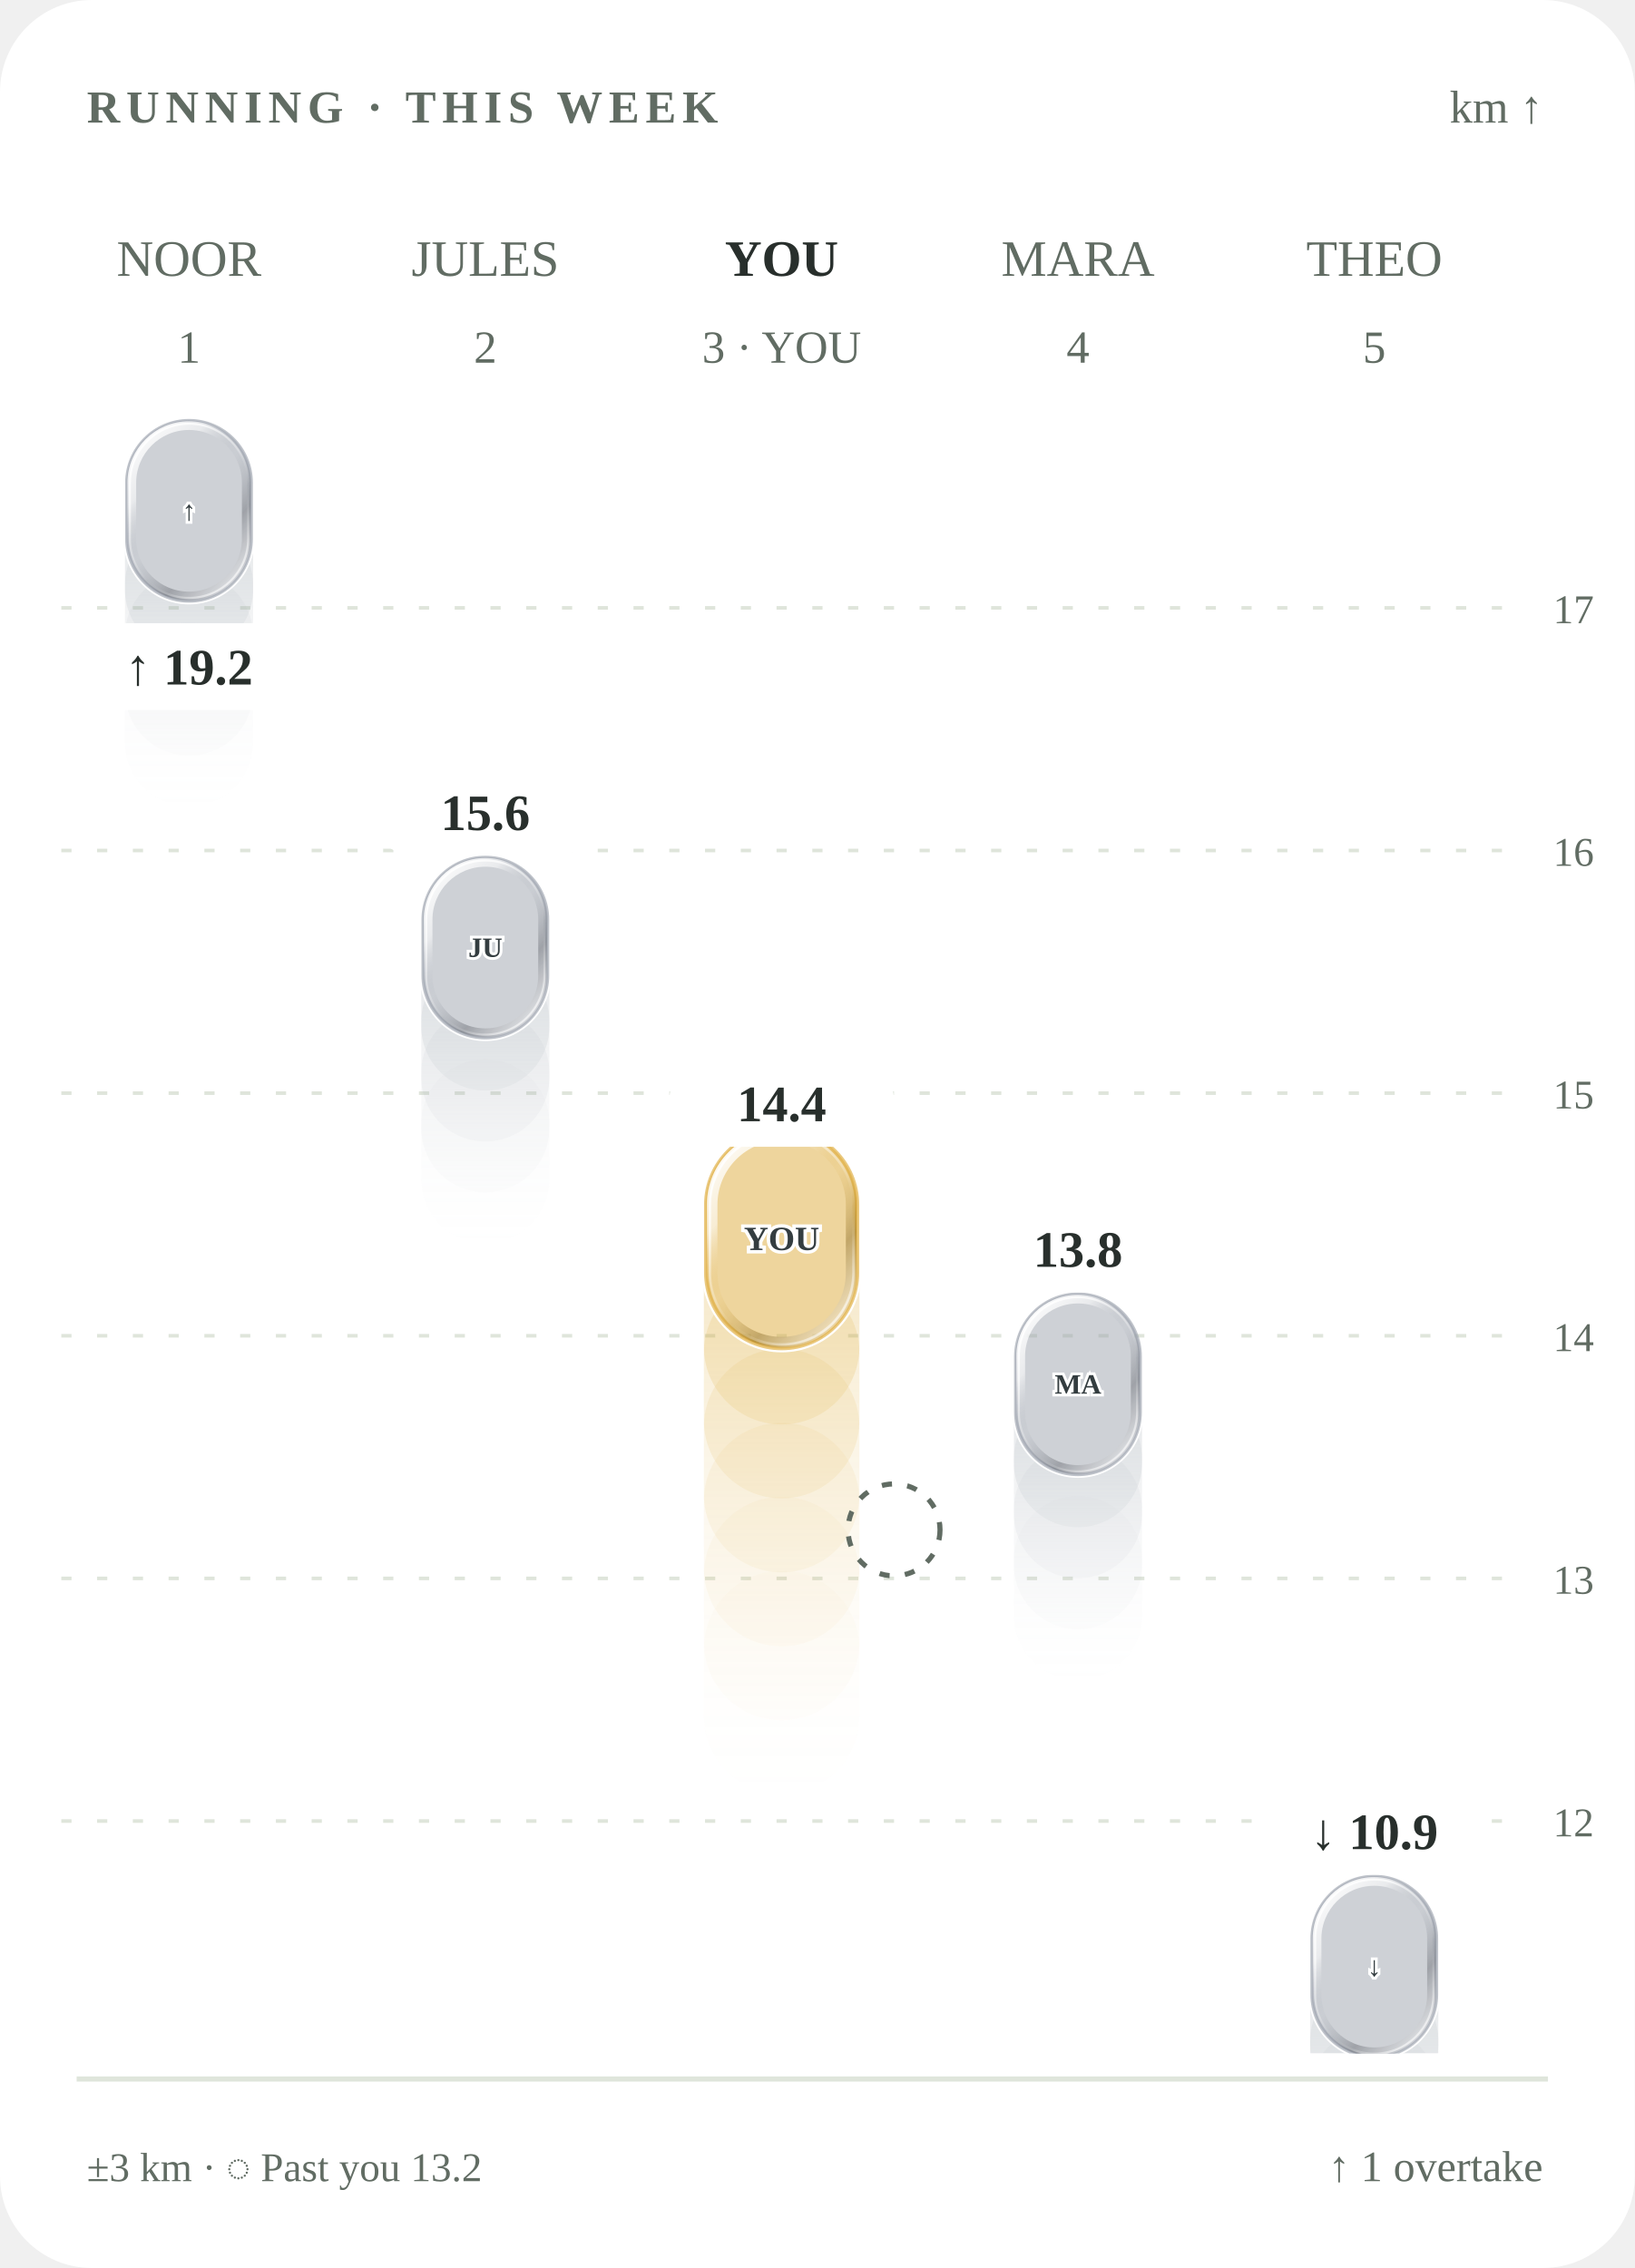
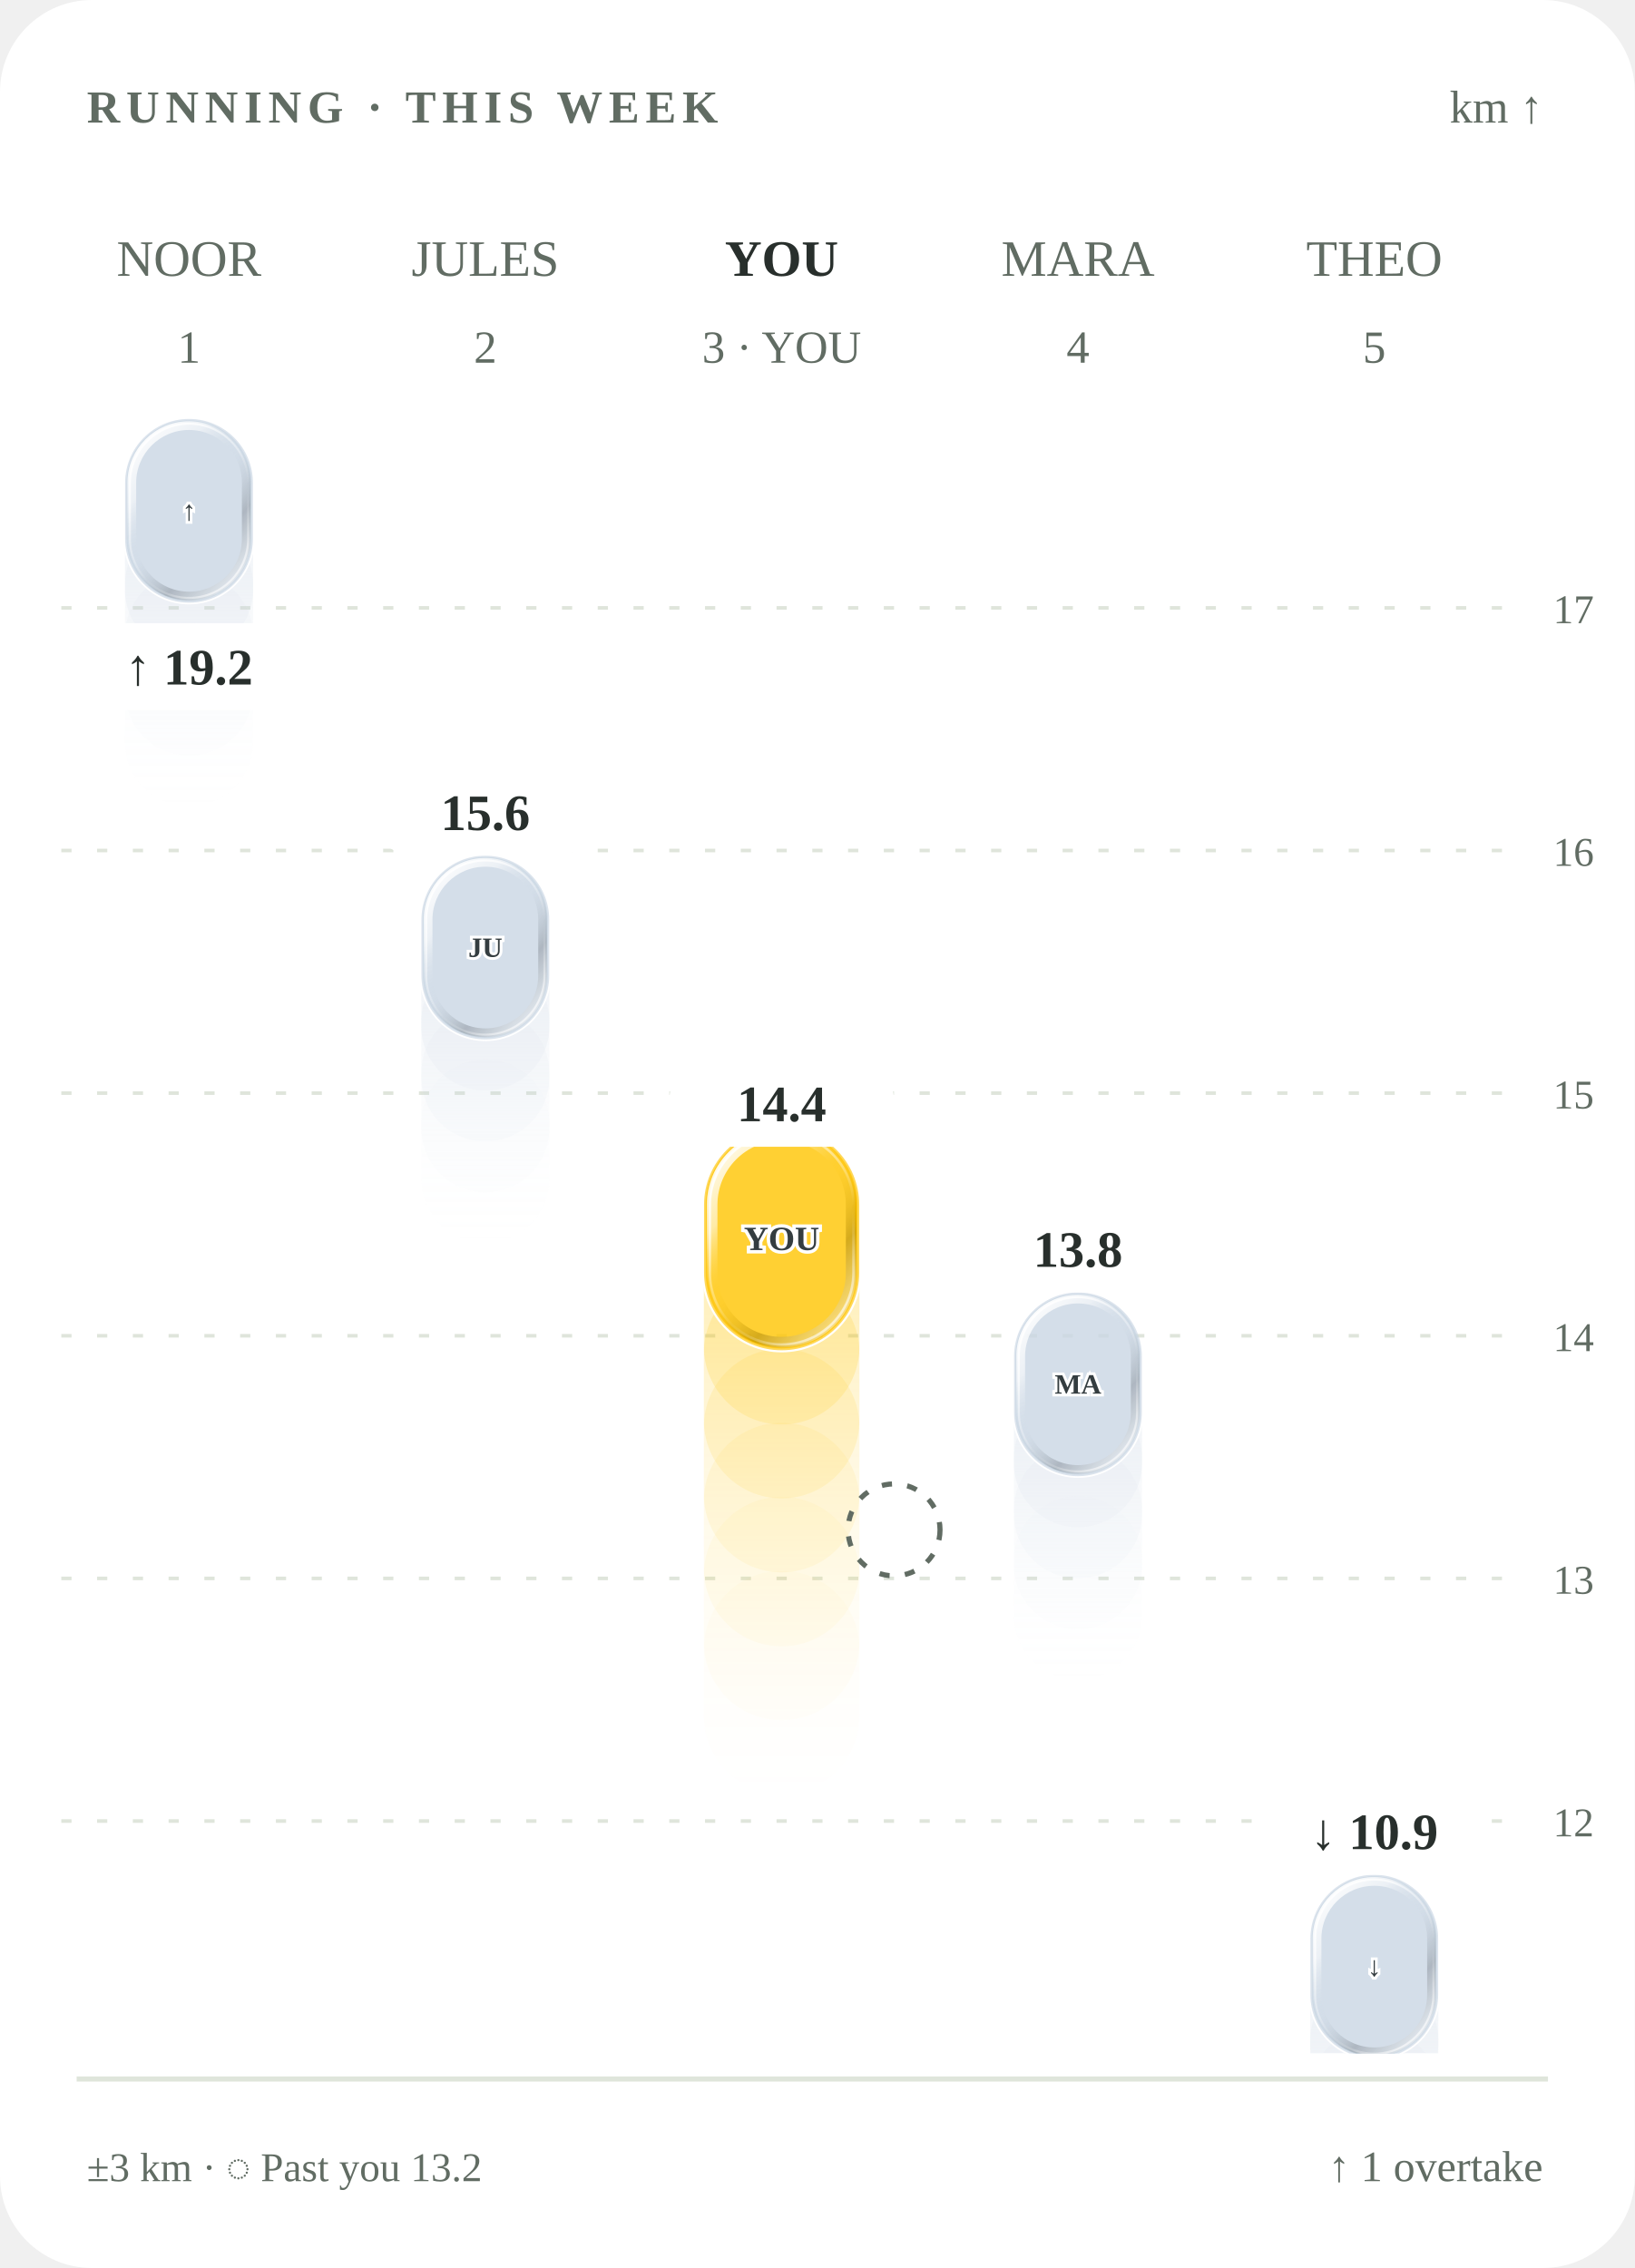
<svg xmlns="http://www.w3.org/2000/svg" viewBox="0 0 320 444" role="img" aria-label="Contour chase: fictional weekly running field. You are place 3, 14.4 km. 1 overtakes. Higher means more distance. Past you is not ranked.">
  <defs>
    <linearGradient id="«finish-field-2falseR0»-wake" x1="0" y1="0" x2="0" y2="1">
      <stop stop-color="#f1c75b" stop-opacity=".65" />
      <stop offset="1" stop-color="#f1c75b" stop-opacity="0" />
    </linearGradient>
    <linearGradient id="«finish-field-2falseR0»-peer" x1="0" y1="0" x2="0" y2="1">
      <stop stop-color="#819486" stop-opacity=".3" />
      <stop offset="1" stop-color="#819486" stop-opacity="0" />
    </linearGradient>
    <clipPath id="«finish-field-2falseR0»-field">
      <rect x="8" y="82" width="294" height="320" rx="12" />
    </clipPath>
  </defs>
  <rect width="320" height="444" rx="18" fill="#ffffff" />
  <text x="17" y="24" fill="#616c63" font-size="9" font-weight="600" letter-spacing="1.2">RUNNING · THIS WEEK</text>
  <text x="302" y="24" text-anchor="end" fill="#616c63" font-size="9">km ↑</text>
  <g>
    <text x="37" y="54" text-anchor="middle" fill="#616c63" font-size="10" font-weight="500">NOOR</text>
    <text x="37" y="71" text-anchor="middle" fill="#616c63" font-size="9">1</text>
  </g>
  <g>
    <text x="95" y="54" text-anchor="middle" fill="#616c63" font-size="10" font-weight="500">JULES</text>
    <text x="95" y="71" text-anchor="middle" fill="#616c63" font-size="9">2</text>
  </g>
  <g>
    <text x="153" y="54" text-anchor="middle" fill="#282f2c" font-size="10" font-weight="800">YOU</text>
    <text x="153" y="71" text-anchor="middle" fill="#616c63" font-size="9">3 · YOU</text>
  </g>
  <g>
    <text x="211" y="54" text-anchor="middle" fill="#616c63" font-size="10" font-weight="500">MARA</text>
    <text x="211" y="71" text-anchor="middle" fill="#616c63" font-size="9">4</text>
  </g>
  <g>
    <text x="269" y="54" text-anchor="middle" fill="#616c63" font-size="10" font-weight="500">THEO</text>
    <text x="269" y="71" text-anchor="middle" fill="#616c63" font-size="9">5</text>
  </g>
  <g>
    <path d="M12 356.5H294" stroke="#dfe5db" stroke-width="0.7" stroke-dasharray="2 5" />
    <text x="308" y="359.5" text-anchor="middle" font-size="8" fill="#616c63">12</text>
  </g>
  <g>
    <path d="M12 309H294" stroke="#dfe5db" stroke-width="0.7" stroke-dasharray="2 5" />
    <text x="308" y="312" text-anchor="middle" font-size="8" fill="#616c63">13</text>
  </g>
  <g>
    <path d="M12 261.5H294" stroke="#dfe5db" stroke-width="0.7" stroke-dasharray="2 5" />
    <text x="308" y="264.5" text-anchor="middle" font-size="8" fill="#616c63">14</text>
  </g>
  <g>
    <path d="M12 214H294" stroke="#dfe5db" stroke-width="0.7" stroke-dasharray="2 5" />
    <text x="308" y="217" text-anchor="middle" font-size="8" fill="#616c63">15</text>
  </g>
  <g>
    <path d="M12 166.5H294" stroke="#dfe5db" stroke-width="0.7" stroke-dasharray="2 5" />
    <text x="308" y="169.5" text-anchor="middle" font-size="8" fill="#616c63">16</text>
  </g>
  <g>
    <path d="M12 119H294" stroke="#dfe5db" stroke-width="0.7" stroke-dasharray="2 5" />
    <text x="308" y="122" text-anchor="middle" font-size="8" fill="#616c63">17</text>
  </g>
  <g clip-path="url(#«finish-field-2falseR0»-field)">
    <g>
      <g transform="translate(37 100) scale(0.6086957)" data-material-racer="silver">
        <g data-satin-wake="silver">
          <defs>
            <linearGradient id="«finish-field-2falseR95n»-fade" x1="0" y1="0" x2="0" y2="1">
              <stop stop-color="white" />
              <stop offset="1" stop-color="white" stop-opacity="0" />
            </linearGradient>
            <mask id="«finish-field-2falseR95n»-outside" maskUnits="userSpaceOnUse" x="-40" y="-40" width="80" height="155.55" style="mask-type:luminance">
              <rect x="-40" y="-40" width="80" height="155.55" fill="white" />
              <path d="M-20 -9a20 20 0 0 1 40 0V9a20 20 0 0 1 -40 0Z" fill="black" stroke="black" stroke-width="2.2" />
            </mask>
            <mask id="«finish-field-2falseR95n»-fade-mask" maskUnits="userSpaceOnUse" x="-35" y="-35" width="70" height="140.55">
              <rect x="-35" y="-29" width="70" height="124.55" fill="url(#«finish-field-2falseR95n»-fade)" />
            </mask>
          </defs>
          <g mask="url(#«finish-field-2falseR95n»-outside)" data-wake-exclusion="curved-silhouette">
            <g mask="url(#«finish-field-2falseR95n»-fade-mask)">
              <g style="transform:translateY(16.3875px);opacity:0.6;--echo-distance:65.55px;animation-duration:1.32s;animation-delay:0s">
-                 <path d="M-20 -9a20 20 0 0 1 40 0V9a20 20 0 0 1 -40 0Z" fill="#9fa5af" opacity=".55" stroke="#9fa5af" stroke-width="1.2" />
+                 <path d="M-20 -9a20 20 0 0 1 40 0V9a20 20 0 0 1 -40 0Z" fill="#c9d6e3" opacity=".55" stroke="#c9d6e3" stroke-width="1.2" />
              </g>
              <g style="transform:translateY(32.775px);opacity:0.48;--echo-distance:65.55px;animation-duration:1.32s;animation-delay:-0.33s">
-                 <path d="M-20 -9a20 20 0 0 1 40 0V9a20 20 0 0 1 -40 0Z" fill="#9fa5af" opacity=".55" stroke="#9fa5af" stroke-width="1.2" />
+                 <path d="M-20 -9a20 20 0 0 1 40 0V9a20 20 0 0 1 -40 0Z" fill="#c9d6e3" opacity=".55" stroke="#c9d6e3" stroke-width="1.2" />
              </g>
              <g style="transform:translateY(49.1625px);opacity:0.36;--echo-distance:65.55px;animation-duration:1.32s;animation-delay:-0.66s">
-                 <path d="M-20 -9a20 20 0 0 1 40 0V9a20 20 0 0 1 -40 0Z" fill="#9fa5af" opacity=".55" stroke="#9fa5af" stroke-width="1.2" />
+                 <path d="M-20 -9a20 20 0 0 1 40 0V9a20 20 0 0 1 -40 0Z" fill="#c9d6e3" opacity=".55" stroke="#c9d6e3" stroke-width="1.2" />
              </g>
              <g style="transform:translateY(65.55px);opacity:0.24;--echo-distance:65.55px;animation-duration:1.32s;animation-delay:-0.99s">
-                 <path d="M-20 -9a20 20 0 0 1 40 0V9a20 20 0 0 1 -40 0Z" fill="#9fa5af" opacity=".55" stroke="#9fa5af" stroke-width="1.2" />
+                 <path d="M-20 -9a20 20 0 0 1 40 0V9a20 20 0 0 1 -40 0Z" fill="#c9d6e3" opacity=".55" stroke="#c9d6e3" stroke-width="1.2" />
              </g>
            </g>
          </g>
        </g>
        <g data-uniform-glass="true">
          <defs>
            <linearGradient id="«finish-field-2falseRh5n»-edge" x1="0.05" y1="0" x2="0.9" y2="1">
              <stop stop-color="white" stop-opacity="0.7" />
              <stop offset=".38" stop-color="white" stop-opacity=".08" />
-               <stop offset=".7" stop-color="#9fa5af" stop-opacity=".4" />
+               <stop offset=".7" stop-color="#c9d6e3" stop-opacity=".4" />
              <stop offset="1" stop-color="white" stop-opacity="0.455" />
            </linearGradient>
          </defs>
-           <path d="M-20 -9a20 20 0 0 1 40 0V9a20 20 0 0 1 -40 0Z" fill="#9fa5af" fill-opacity="0.5" fill-rule="evenodd" data-glass-face="uniform" />
-           <path d="M-20 -9a20 20 0 0 1 40 0V9a20 20 0 0 1 -40 0Z" fill="none" stroke="#9fa5af" stroke-width="1.1" stroke-opacity=".65" />
+           <path d="M-20 -9a20 20 0 0 1 40 0V9a20 20 0 0 1 -40 0Z" fill="#c9d6e3" fill-opacity="0.8" fill-rule="evenodd" data-glass-face="uniform" />
+           <path d="M-20 -9a20 20 0 0 1 40 0V9a20 20 0 0 1 -40 0Z" fill="none" stroke="#c9d6e3" stroke-width="1.1" stroke-opacity=".65" />
          <path d="M-19.3 -9a19.3 19.3 0 0 1 38.6 0V9a19.3 19.3 0 0 1 -38.6 0Z" fill="none" stroke="url(#«finish-field-2falseRh5n»-edge)" stroke-width="1.1" opacity="1" />
          <g data-glass-rim="rolled">
            <defs>
              <linearGradient id="«finish-field-2falseRbh5n»-bevel" x1="0.12" y1="0" x2=".84" y2="1">
                <stop stop-color="white" stop-opacity=".94" />
                <stop offset=".24" stop-color="white" stop-opacity="0.56" />
-                 <stop offset=".48" stop-color="#9fa5af" stop-opacity=".08" />
-                 <stop offset=".74" stop-color="#63666d" stop-opacity=".44" />
+                 <stop offset=".48" stop-color="#c9d6e3" stop-opacity=".08" />
+                 <stop offset=".74" stop-color="#7d858d" stop-opacity=".44" />
                <stop offset="1" stop-color="white" stop-opacity="0.4" />
              </linearGradient>
              <linearGradient id="«finish-field-2falseRbh5n»-crest" x1="0" y1="0" x2=".65" y2="1">
                <stop stop-color="white" stop-opacity=".95" />
                <stop offset=".4" stop-color="white" stop-opacity=".45" />
                <stop offset=".7" stop-color="white" stop-opacity="0" />
                <stop offset="1" stop-color="white" stop-opacity=".5" />
              </linearGradient>
            </defs>
-             <path d="M-19.75 -9a19.75 19.75 0 0 1 39.5 0V9a19.75 19.75 0 0 1 -39.5 0Z" fill="none" stroke="#9fa5af" stroke-opacity=".35" stroke-width=".8" />
+             <path d="M-19.75 -9a19.75 19.75 0 0 1 39.5 0V9a19.75 19.75 0 0 1 -39.5 0Z" fill="none" stroke="#c9d6e3" stroke-opacity=".35" stroke-width=".8" />
            <path d="M-18.4 -9a18.4 18.4 0 0 1 36.8 0V9a18.4 18.4 0 0 1 -36.8 0Z" fill="none" stroke="url(#«finish-field-2falseRbh5n»-bevel)" stroke-width="2.8" />
            <path d="M-19 -9a19 19 0 0 1 38 0V9a19 19 0 0 1 -38 0Z" fill="none" stroke="url(#«finish-field-2falseRbh5n»-crest)" stroke-width="0.65" />
          </g>
        </g>
        <text x="0" y="3" text-anchor="middle" fill="#343d40" stroke="#fff" stroke-width="1.8" paint-order="stroke" font-size="9" font-weight="800">↑</text>
      </g>
      <g display="none">
        <circle cx="37" cy="114" r="14" fill="none" stroke="#819486" stroke-width="1.4" opacity="0.35" />
        <circle cx="37" cy="127" r="14" fill="none" stroke="#819486" stroke-width="1.4" opacity="0.2" />
        <circle cx="37" cy="100" r="14" fill="#fafaf7" stroke="#819486" stroke-width="1.5" />
        <text x="37" y="103" text-anchor="middle" font-size="8.5" font-weight="700" fill="#616c63">↑</text>
      </g>
      <rect x="15" y="122" width="44" height="17" rx="8" fill="#ffffff" />
      <text x="37" y="134" text-anchor="middle" font-size="10" font-weight="700" fill="#282f2c">↑ 19.2</text>
    </g>
    <g>
      <g transform="translate(95 185.5) scale(0.6086957)" data-material-racer="silver">
        <g data-satin-wake="silver">
          <defs>
            <linearGradient id="«finish-field-2falseR99n»-fade" x1="0" y1="0" x2="0" y2="1">
              <stop stop-color="white" />
              <stop offset="1" stop-color="white" stop-opacity="0" />
            </linearGradient>
            <mask id="«finish-field-2falseR99n»-outside" maskUnits="userSpaceOnUse" x="-40" y="-40" width="80" height="155.55" style="mask-type:luminance">
              <rect x="-40" y="-40" width="80" height="155.55" fill="white" />
              <path d="M-20 -9a20 20 0 0 1 40 0V9a20 20 0 0 1 -40 0Z" fill="black" stroke="black" stroke-width="2.2" />
            </mask>
            <mask id="«finish-field-2falseR99n»-fade-mask" maskUnits="userSpaceOnUse" x="-35" y="-35" width="70" height="140.55">
              <rect x="-35" y="-29" width="70" height="124.55" fill="url(#«finish-field-2falseR99n»-fade)" />
            </mask>
          </defs>
          <g mask="url(#«finish-field-2falseR99n»-outside)" data-wake-exclusion="curved-silhouette">
            <g mask="url(#«finish-field-2falseR99n»-fade-mask)">
              <g style="transform:translateY(16.3875px);opacity:0.6;--echo-distance:65.55px;animation-duration:1.32s;animation-delay:0s">
-                 <path d="M-20 -9a20 20 0 0 1 40 0V9a20 20 0 0 1 -40 0Z" fill="#9fa5af" opacity=".55" stroke="#9fa5af" stroke-width="1.2" />
+                 <path d="M-20 -9a20 20 0 0 1 40 0V9a20 20 0 0 1 -40 0Z" fill="#c9d6e3" opacity=".55" stroke="#c9d6e3" stroke-width="1.2" />
              </g>
              <g style="transform:translateY(32.775px);opacity:0.48;--echo-distance:65.55px;animation-duration:1.32s;animation-delay:-0.33s">
-                 <path d="M-20 -9a20 20 0 0 1 40 0V9a20 20 0 0 1 -40 0Z" fill="#9fa5af" opacity=".55" stroke="#9fa5af" stroke-width="1.2" />
+                 <path d="M-20 -9a20 20 0 0 1 40 0V9a20 20 0 0 1 -40 0Z" fill="#c9d6e3" opacity=".55" stroke="#c9d6e3" stroke-width="1.2" />
              </g>
              <g style="transform:translateY(49.1625px);opacity:0.36;--echo-distance:65.55px;animation-duration:1.32s;animation-delay:-0.66s">
-                 <path d="M-20 -9a20 20 0 0 1 40 0V9a20 20 0 0 1 -40 0Z" fill="#9fa5af" opacity=".55" stroke="#9fa5af" stroke-width="1.2" />
+                 <path d="M-20 -9a20 20 0 0 1 40 0V9a20 20 0 0 1 -40 0Z" fill="#c9d6e3" opacity=".55" stroke="#c9d6e3" stroke-width="1.2" />
              </g>
              <g style="transform:translateY(65.55px);opacity:0.24;--echo-distance:65.55px;animation-duration:1.32s;animation-delay:-0.99s">
-                 <path d="M-20 -9a20 20 0 0 1 40 0V9a20 20 0 0 1 -40 0Z" fill="#9fa5af" opacity=".55" stroke="#9fa5af" stroke-width="1.2" />
+                 <path d="M-20 -9a20 20 0 0 1 40 0V9a20 20 0 0 1 -40 0Z" fill="#c9d6e3" opacity=".55" stroke="#c9d6e3" stroke-width="1.2" />
              </g>
            </g>
          </g>
        </g>
        <g data-uniform-glass="true">
          <defs>
            <linearGradient id="«finish-field-2falseRh9n»-edge" x1="0.05" y1="0" x2="0.9" y2="1">
              <stop stop-color="white" stop-opacity="0.7" />
              <stop offset=".38" stop-color="white" stop-opacity=".08" />
-               <stop offset=".7" stop-color="#9fa5af" stop-opacity=".4" />
+               <stop offset=".7" stop-color="#c9d6e3" stop-opacity=".4" />
              <stop offset="1" stop-color="white" stop-opacity="0.455" />
            </linearGradient>
          </defs>
-           <path d="M-20 -9a20 20 0 0 1 40 0V9a20 20 0 0 1 -40 0Z" fill="#9fa5af" fill-opacity="0.5" fill-rule="evenodd" data-glass-face="uniform" />
-           <path d="M-20 -9a20 20 0 0 1 40 0V9a20 20 0 0 1 -40 0Z" fill="none" stroke="#9fa5af" stroke-width="1.1" stroke-opacity=".65" />
+           <path d="M-20 -9a20 20 0 0 1 40 0V9a20 20 0 0 1 -40 0Z" fill="#c9d6e3" fill-opacity="0.8" fill-rule="evenodd" data-glass-face="uniform" />
+           <path d="M-20 -9a20 20 0 0 1 40 0V9a20 20 0 0 1 -40 0Z" fill="none" stroke="#c9d6e3" stroke-width="1.1" stroke-opacity=".65" />
          <path d="M-19.3 -9a19.3 19.3 0 0 1 38.6 0V9a19.3 19.3 0 0 1 -38.6 0Z" fill="none" stroke="url(#«finish-field-2falseRh9n»-edge)" stroke-width="1.1" opacity="1" />
          <g data-glass-rim="rolled">
            <defs>
              <linearGradient id="«finish-field-2falseRbh9n»-bevel" x1="0.12" y1="0" x2=".84" y2="1">
                <stop stop-color="white" stop-opacity=".94" />
                <stop offset=".24" stop-color="white" stop-opacity="0.56" />
-                 <stop offset=".48" stop-color="#9fa5af" stop-opacity=".08" />
-                 <stop offset=".74" stop-color="#63666d" stop-opacity=".44" />
+                 <stop offset=".48" stop-color="#c9d6e3" stop-opacity=".08" />
+                 <stop offset=".74" stop-color="#7d858d" stop-opacity=".44" />
                <stop offset="1" stop-color="white" stop-opacity="0.4" />
              </linearGradient>
              <linearGradient id="«finish-field-2falseRbh9n»-crest" x1="0" y1="0" x2=".65" y2="1">
                <stop stop-color="white" stop-opacity=".95" />
                <stop offset=".4" stop-color="white" stop-opacity=".45" />
                <stop offset=".7" stop-color="white" stop-opacity="0" />
                <stop offset="1" stop-color="white" stop-opacity=".5" />
              </linearGradient>
            </defs>
-             <path d="M-19.75 -9a19.75 19.75 0 0 1 39.5 0V9a19.75 19.75 0 0 1 -39.5 0Z" fill="none" stroke="#9fa5af" stroke-opacity=".35" stroke-width=".8" />
+             <path d="M-19.75 -9a19.75 19.75 0 0 1 39.5 0V9a19.75 19.75 0 0 1 -39.5 0Z" fill="none" stroke="#c9d6e3" stroke-opacity=".35" stroke-width=".8" />
            <path d="M-18.4 -9a18.4 18.4 0 0 1 36.8 0V9a18.4 18.4 0 0 1 -36.8 0Z" fill="none" stroke="url(#«finish-field-2falseRbh9n»-bevel)" stroke-width="2.8" />
            <path d="M-19 -9a19 19 0 0 1 38 0V9a19 19 0 0 1 -38 0Z" fill="none" stroke="url(#«finish-field-2falseRbh9n»-crest)" stroke-width="0.65" />
          </g>
        </g>
        <text x="0" y="3" text-anchor="middle" fill="#343d40" stroke="#fff" stroke-width="1.8" paint-order="stroke" font-size="9" font-weight="800">JU</text>
      </g>
      <g display="none">
        <circle cx="95" cy="199.5" r="14" fill="none" stroke="#819486" stroke-width="1.4" opacity="0.35" />
        <circle cx="95" cy="212.5" r="14" fill="none" stroke="#819486" stroke-width="1.4" opacity="0.2" />
        <circle cx="95" cy="185.5" r="14" fill="#fafaf7" stroke="#819486" stroke-width="1.5" />
        <text x="95" y="188.5" text-anchor="middle" font-size="8.5" font-weight="700" fill="#616c63">JU</text>
      </g>
      <rect x="73" y="150.5" width="44" height="17" rx="8" fill="#ffffff" />
      <text x="95" y="162.5" text-anchor="middle" font-size="10" font-weight="700" fill="#282f2c">15.6</text>
    </g>
    <g>
      <g transform="translate(153 242.5) scale(0.7391304)" data-material-racer="gold">
        <g data-satin-wake="gold">
          <defs>
            <linearGradient id="«finish-field-2falseR9dn»-fade" x1="0" y1="0" x2="0" y2="1">
              <stop stop-color="white" />
              <stop offset="1" stop-color="white" stop-opacity="0" />
            </linearGradient>
            <mask id="«finish-field-2falseR9dn»-outside" maskUnits="userSpaceOnUse" x="-40" y="-40" width="80" height="207.55" style="mask-type:luminance">
              <rect x="-40" y="-40" width="80" height="207.55" fill="white" />
              <path d="M-20 -9a20 20 0 0 1 40 0V9a20 20 0 0 1 -40 0Z" fill="black" stroke="black" stroke-width="2.2" />
            </mask>
            <mask id="«finish-field-2falseR9dn»-fade-mask" maskUnits="userSpaceOnUse" x="-35" y="-35" width="70" height="192.55">
              <rect x="-35" y="-29" width="70" height="176.55" fill="url(#«finish-field-2falseR9dn»-fade)" />
            </mask>
          </defs>
          <g mask="url(#«finish-field-2falseR9dn»-outside)" data-wake-exclusion="curved-silhouette">
            <g mask="url(#«finish-field-2falseR9dn»-fade-mask)">
              <g style="transform:translateY(19.59167px);opacity:0.6;--echo-distance:117.55px;animation-duration:1.15s;animation-delay:0s">
-                 <path d="M-20 -9a20 20 0 0 1 40 0V9a20 20 0 0 1 -40 0Z" fill="#dfad3c" opacity=".55" stroke="#dfad3c" stroke-width="1.2" />
+                 <path d="M-20 -9a20 20 0 0 1 40 0V9a20 20 0 0 1 -40 0Z" fill="#ffc400" opacity=".55" stroke="#ffc400" stroke-width="1.2" />
              </g>
              <g style="transform:translateY(39.18333px);opacity:0.514;--echo-distance:117.55px;animation-duration:1.15s;animation-delay:-0.192s">
-                 <path d="M-20 -9a20 20 0 0 1 40 0V9a20 20 0 0 1 -40 0Z" fill="#dfad3c" opacity=".55" stroke="#dfad3c" stroke-width="1.2" />
+                 <path d="M-20 -9a20 20 0 0 1 40 0V9a20 20 0 0 1 -40 0Z" fill="#ffc400" opacity=".55" stroke="#ffc400" stroke-width="1.2" />
              </g>
              <g style="transform:translateY(58.775px);opacity:0.429;--echo-distance:117.55px;animation-duration:1.15s;animation-delay:-0.383s">
-                 <path d="M-20 -9a20 20 0 0 1 40 0V9a20 20 0 0 1 -40 0Z" fill="#dfad3c" opacity=".55" stroke="#dfad3c" stroke-width="1.2" />
+                 <path d="M-20 -9a20 20 0 0 1 40 0V9a20 20 0 0 1 -40 0Z" fill="#ffc400" opacity=".55" stroke="#ffc400" stroke-width="1.2" />
              </g>
              <g style="transform:translateY(78.36667px);opacity:0.343;--echo-distance:117.55px;animation-duration:1.15s;animation-delay:-0.575s">
-                 <path d="M-20 -9a20 20 0 0 1 40 0V9a20 20 0 0 1 -40 0Z" fill="#dfad3c" opacity=".55" stroke="#dfad3c" stroke-width="1.2" />
+                 <path d="M-20 -9a20 20 0 0 1 40 0V9a20 20 0 0 1 -40 0Z" fill="#ffc400" opacity=".55" stroke="#ffc400" stroke-width="1.2" />
              </g>
              <g style="transform:translateY(97.95833px);opacity:0.257;--echo-distance:117.55px;animation-duration:1.15s;animation-delay:-0.767s">
-                 <path d="M-20 -9a20 20 0 0 1 40 0V9a20 20 0 0 1 -40 0Z" fill="#dfad3c" opacity=".55" stroke="#dfad3c" stroke-width="1.2" />
+                 <path d="M-20 -9a20 20 0 0 1 40 0V9a20 20 0 0 1 -40 0Z" fill="#ffc400" opacity=".55" stroke="#ffc400" stroke-width="1.2" />
              </g>
              <g style="transform:translateY(117.55px);opacity:0.171;--echo-distance:117.55px;animation-duration:1.15s;animation-delay:-0.958s">
-                 <path d="M-20 -9a20 20 0 0 1 40 0V9a20 20 0 0 1 -40 0Z" fill="#dfad3c" opacity=".55" stroke="#dfad3c" stroke-width="1.2" />
+                 <path d="M-20 -9a20 20 0 0 1 40 0V9a20 20 0 0 1 -40 0Z" fill="#ffc400" opacity=".55" stroke="#ffc400" stroke-width="1.2" />
              </g>
            </g>
          </g>
        </g>
        <g data-uniform-glass="true">
          <defs>
            <linearGradient id="«finish-field-2falseRhdn»-edge" x1="0.05" y1="0" x2="0.9" y2="1">
              <stop stop-color="white" stop-opacity="0.7" />
              <stop offset=".38" stop-color="white" stop-opacity=".08" />
-               <stop offset=".7" stop-color="#dfad3c" stop-opacity=".4" />
+               <stop offset=".7" stop-color="#ffc400" stop-opacity=".4" />
              <stop offset="1" stop-color="white" stop-opacity="0.455" />
            </linearGradient>
          </defs>
-           <path d="M-20 -9a20 20 0 0 1 40 0V9a20 20 0 0 1 -40 0Z" fill="#dfad3c" fill-opacity="0.5" fill-rule="evenodd" data-glass-face="uniform" />
-           <path d="M-20 -9a20 20 0 0 1 40 0V9a20 20 0 0 1 -40 0Z" fill="none" stroke="#dfad3c" stroke-width="1.1" stroke-opacity=".65" />
+           <path d="M-20 -9a20 20 0 0 1 40 0V9a20 20 0 0 1 -40 0Z" fill="#ffc400" fill-opacity="0.8" fill-rule="evenodd" data-glass-face="uniform" />
+           <path d="M-20 -9a20 20 0 0 1 40 0V9a20 20 0 0 1 -40 0Z" fill="none" stroke="#ffc400" stroke-width="1.1" stroke-opacity=".65" />
          <path d="M-19.3 -9a19.3 19.3 0 0 1 38.6 0V9a19.3 19.3 0 0 1 -38.6 0Z" fill="none" stroke="url(#«finish-field-2falseRhdn»-edge)" stroke-width="1.1" opacity="1" />
          <g data-glass-rim="rolled">
            <defs>
              <linearGradient id="«finish-field-2falseRbhdn»-bevel" x1="0.12" y1="0" x2=".84" y2="1">
                <stop stop-color="white" stop-opacity=".94" />
                <stop offset=".24" stop-color="white" stop-opacity="0.56" />
-                 <stop offset=".48" stop-color="#dfad3c" stop-opacity=".08" />
-                 <stop offset=".74" stop-color="#8a6b25" stop-opacity=".44" />
+                 <stop offset=".48" stop-color="#ffc400" stop-opacity=".08" />
+                 <stop offset=".74" stop-color="#9e7a00" stop-opacity=".44" />
                <stop offset="1" stop-color="white" stop-opacity="0.4" />
              </linearGradient>
              <linearGradient id="«finish-field-2falseRbhdn»-crest" x1="0" y1="0" x2=".65" y2="1">
                <stop stop-color="white" stop-opacity=".95" />
                <stop offset=".4" stop-color="white" stop-opacity=".45" />
                <stop offset=".7" stop-color="white" stop-opacity="0" />
                <stop offset="1" stop-color="white" stop-opacity=".5" />
              </linearGradient>
            </defs>
-             <path d="M-19.75 -9a19.75 19.75 0 0 1 39.5 0V9a19.75 19.75 0 0 1 -39.5 0Z" fill="none" stroke="#dfad3c" stroke-opacity=".35" stroke-width=".8" />
+             <path d="M-19.75 -9a19.75 19.75 0 0 1 39.5 0V9a19.75 19.75 0 0 1 -39.5 0Z" fill="none" stroke="#ffc400" stroke-opacity=".35" stroke-width=".8" />
            <path d="M-18.4 -9a18.4 18.4 0 0 1 36.8 0V9a18.4 18.4 0 0 1 -36.8 0Z" fill="none" stroke="url(#«finish-field-2falseRbhdn»-bevel)" stroke-width="2.8" />
            <path d="M-19 -9a19 19 0 0 1 38 0V9a19 19 0 0 1 -38 0Z" fill="none" stroke="url(#«finish-field-2falseRbhdn»-crest)" stroke-width="0.65" />
          </g>
        </g>
        <text x="0" y="3" text-anchor="middle" fill="#343d40" stroke="#fff" stroke-width="1.8" paint-order="stroke" font-size="9" font-weight="800">YOU</text>
      </g>
      <g display="none">
        <circle cx="153" cy="256.5" r="14" fill="none" stroke="#f1c75b" stroke-width="1.4" opacity="0.35" />
        <circle cx="153" cy="269.5" r="14" fill="none" stroke="#f1c75b" stroke-width="1.4" opacity="0.2" />
        <circle cx="153" cy="242.5" r="17" fill="#fafaf7" stroke="#282f2c" stroke-width="2.5" />
        <text x="153" y="245.5" text-anchor="middle" font-size="8" font-weight="700" fill="#282f2c">YOU</text>
      </g>
      <rect x="131" y="207.5" width="44" height="17" rx="8" fill="#ffffff" />
      <text x="153" y="219.5" text-anchor="middle" font-size="10" font-weight="700" fill="#282f2c">14.4</text>
    </g>
    <g>
      <g transform="translate(211 271) scale(0.6086957)" data-material-racer="silver">
        <g data-satin-wake="silver">
          <defs>
            <linearGradient id="«finish-field-2falseR9hn»-fade" x1="0" y1="0" x2="0" y2="1">
              <stop stop-color="white" />
              <stop offset="1" stop-color="white" stop-opacity="0" />
            </linearGradient>
            <mask id="«finish-field-2falseR9hn»-outside" maskUnits="userSpaceOnUse" x="-40" y="-40" width="80" height="155.55" style="mask-type:luminance">
              <rect x="-40" y="-40" width="80" height="155.55" fill="white" />
              <path d="M-20 -9a20 20 0 0 1 40 0V9a20 20 0 0 1 -40 0Z" fill="black" stroke="black" stroke-width="2.2" />
            </mask>
            <mask id="«finish-field-2falseR9hn»-fade-mask" maskUnits="userSpaceOnUse" x="-35" y="-35" width="70" height="140.55">
              <rect x="-35" y="-29" width="70" height="124.55" fill="url(#«finish-field-2falseR9hn»-fade)" />
            </mask>
          </defs>
          <g mask="url(#«finish-field-2falseR9hn»-outside)" data-wake-exclusion="curved-silhouette">
            <g mask="url(#«finish-field-2falseR9hn»-fade-mask)">
              <g style="transform:translateY(16.3875px);opacity:0.6;--echo-distance:65.55px;animation-duration:1.32s;animation-delay:0s">
-                 <path d="M-20 -9a20 20 0 0 1 40 0V9a20 20 0 0 1 -40 0Z" fill="#9fa5af" opacity=".55" stroke="#9fa5af" stroke-width="1.2" />
+                 <path d="M-20 -9a20 20 0 0 1 40 0V9a20 20 0 0 1 -40 0Z" fill="#c9d6e3" opacity=".55" stroke="#c9d6e3" stroke-width="1.2" />
              </g>
              <g style="transform:translateY(32.775px);opacity:0.48;--echo-distance:65.55px;animation-duration:1.32s;animation-delay:-0.33s">
-                 <path d="M-20 -9a20 20 0 0 1 40 0V9a20 20 0 0 1 -40 0Z" fill="#9fa5af" opacity=".55" stroke="#9fa5af" stroke-width="1.2" />
+                 <path d="M-20 -9a20 20 0 0 1 40 0V9a20 20 0 0 1 -40 0Z" fill="#c9d6e3" opacity=".55" stroke="#c9d6e3" stroke-width="1.2" />
              </g>
              <g style="transform:translateY(49.1625px);opacity:0.36;--echo-distance:65.55px;animation-duration:1.32s;animation-delay:-0.66s">
-                 <path d="M-20 -9a20 20 0 0 1 40 0V9a20 20 0 0 1 -40 0Z" fill="#9fa5af" opacity=".55" stroke="#9fa5af" stroke-width="1.2" />
+                 <path d="M-20 -9a20 20 0 0 1 40 0V9a20 20 0 0 1 -40 0Z" fill="#c9d6e3" opacity=".55" stroke="#c9d6e3" stroke-width="1.2" />
              </g>
              <g style="transform:translateY(65.55px);opacity:0.24;--echo-distance:65.55px;animation-duration:1.32s;animation-delay:-0.99s">
-                 <path d="M-20 -9a20 20 0 0 1 40 0V9a20 20 0 0 1 -40 0Z" fill="#9fa5af" opacity=".55" stroke="#9fa5af" stroke-width="1.2" />
+                 <path d="M-20 -9a20 20 0 0 1 40 0V9a20 20 0 0 1 -40 0Z" fill="#c9d6e3" opacity=".55" stroke="#c9d6e3" stroke-width="1.2" />
              </g>
            </g>
          </g>
        </g>
        <g data-uniform-glass="true">
          <defs>
            <linearGradient id="«finish-field-2falseRhhn»-edge" x1="0.05" y1="0" x2="0.9" y2="1">
              <stop stop-color="white" stop-opacity="0.7" />
              <stop offset=".38" stop-color="white" stop-opacity=".08" />
-               <stop offset=".7" stop-color="#9fa5af" stop-opacity=".4" />
+               <stop offset=".7" stop-color="#c9d6e3" stop-opacity=".4" />
              <stop offset="1" stop-color="white" stop-opacity="0.455" />
            </linearGradient>
          </defs>
-           <path d="M-20 -9a20 20 0 0 1 40 0V9a20 20 0 0 1 -40 0Z" fill="#9fa5af" fill-opacity="0.5" fill-rule="evenodd" data-glass-face="uniform" />
-           <path d="M-20 -9a20 20 0 0 1 40 0V9a20 20 0 0 1 -40 0Z" fill="none" stroke="#9fa5af" stroke-width="1.1" stroke-opacity=".65" />
+           <path d="M-20 -9a20 20 0 0 1 40 0V9a20 20 0 0 1 -40 0Z" fill="#c9d6e3" fill-opacity="0.8" fill-rule="evenodd" data-glass-face="uniform" />
+           <path d="M-20 -9a20 20 0 0 1 40 0V9a20 20 0 0 1 -40 0Z" fill="none" stroke="#c9d6e3" stroke-width="1.1" stroke-opacity=".65" />
          <path d="M-19.3 -9a19.3 19.3 0 0 1 38.6 0V9a19.3 19.3 0 0 1 -38.6 0Z" fill="none" stroke="url(#«finish-field-2falseRhhn»-edge)" stroke-width="1.1" opacity="1" />
          <g data-glass-rim="rolled">
            <defs>
              <linearGradient id="«finish-field-2falseRbhhn»-bevel" x1="0.12" y1="0" x2=".84" y2="1">
                <stop stop-color="white" stop-opacity=".94" />
                <stop offset=".24" stop-color="white" stop-opacity="0.56" />
-                 <stop offset=".48" stop-color="#9fa5af" stop-opacity=".08" />
-                 <stop offset=".74" stop-color="#63666d" stop-opacity=".44" />
+                 <stop offset=".48" stop-color="#c9d6e3" stop-opacity=".08" />
+                 <stop offset=".74" stop-color="#7d858d" stop-opacity=".44" />
                <stop offset="1" stop-color="white" stop-opacity="0.4" />
              </linearGradient>
              <linearGradient id="«finish-field-2falseRbhhn»-crest" x1="0" y1="0" x2=".65" y2="1">
                <stop stop-color="white" stop-opacity=".95" />
                <stop offset=".4" stop-color="white" stop-opacity=".45" />
                <stop offset=".7" stop-color="white" stop-opacity="0" />
                <stop offset="1" stop-color="white" stop-opacity=".5" />
              </linearGradient>
            </defs>
-             <path d="M-19.75 -9a19.75 19.75 0 0 1 39.5 0V9a19.75 19.75 0 0 1 -39.5 0Z" fill="none" stroke="#9fa5af" stroke-opacity=".35" stroke-width=".8" />
+             <path d="M-19.75 -9a19.75 19.75 0 0 1 39.5 0V9a19.75 19.75 0 0 1 -39.5 0Z" fill="none" stroke="#c9d6e3" stroke-opacity=".35" stroke-width=".8" />
            <path d="M-18.4 -9a18.4 18.4 0 0 1 36.8 0V9a18.4 18.4 0 0 1 -36.8 0Z" fill="none" stroke="url(#«finish-field-2falseRbhhn»-bevel)" stroke-width="2.8" />
            <path d="M-19 -9a19 19 0 0 1 38 0V9a19 19 0 0 1 -38 0Z" fill="none" stroke="url(#«finish-field-2falseRbhhn»-crest)" stroke-width="0.65" />
          </g>
        </g>
        <text x="0" y="3" text-anchor="middle" fill="#343d40" stroke="#fff" stroke-width="1.8" paint-order="stroke" font-size="9" font-weight="800">MA</text>
      </g>
      <g display="none">
        <circle cx="211" cy="285" r="14" fill="none" stroke="#819486" stroke-width="1.4" opacity="0.35" />
        <circle cx="211" cy="298" r="14" fill="none" stroke="#819486" stroke-width="1.4" opacity="0.2" />
        <circle cx="211" cy="271" r="14" fill="#fafaf7" stroke="#819486" stroke-width="1.5" />
        <text x="211" y="274" text-anchor="middle" font-size="8.5" font-weight="700" fill="#616c63">MA</text>
      </g>
      <rect x="189" y="236" width="44" height="17" rx="8" fill="#ffffff" />
      <text x="211" y="248" text-anchor="middle" font-size="10" font-weight="700" fill="#282f2c">13.8</text>
    </g>
    <g>
      <g transform="translate(269 385) scale(0.6086957)" data-material-racer="silver">
        <g data-satin-wake="silver">
          <defs>
            <linearGradient id="«finish-field-2falseR9ln»-fade" x1="0" y1="0" x2="0" y2="1">
              <stop stop-color="white" />
              <stop offset="1" stop-color="white" stop-opacity="0" />
            </linearGradient>
            <mask id="«finish-field-2falseR9ln»-outside" maskUnits="userSpaceOnUse" x="-40" y="-40" width="80" height="155.55" style="mask-type:luminance">
              <rect x="-40" y="-40" width="80" height="155.55" fill="white" />
              <path d="M-20 -9a20 20 0 0 1 40 0V9a20 20 0 0 1 -40 0Z" fill="black" stroke="black" stroke-width="2.2" />
            </mask>
            <mask id="«finish-field-2falseR9ln»-fade-mask" maskUnits="userSpaceOnUse" x="-35" y="-35" width="70" height="140.55">
              <rect x="-35" y="-29" width="70" height="124.55" fill="url(#«finish-field-2falseR9ln»-fade)" />
            </mask>
          </defs>
          <g mask="url(#«finish-field-2falseR9ln»-outside)" data-wake-exclusion="curved-silhouette">
            <g mask="url(#«finish-field-2falseR9ln»-fade-mask)">
              <g style="transform:translateY(16.3875px);opacity:0.6;--echo-distance:65.55px;animation-duration:1.32s;animation-delay:0s">
-                 <path d="M-20 -9a20 20 0 0 1 40 0V9a20 20 0 0 1 -40 0Z" fill="#9fa5af" opacity=".55" stroke="#9fa5af" stroke-width="1.2" />
+                 <path d="M-20 -9a20 20 0 0 1 40 0V9a20 20 0 0 1 -40 0Z" fill="#c9d6e3" opacity=".55" stroke="#c9d6e3" stroke-width="1.2" />
              </g>
              <g style="transform:translateY(32.775px);opacity:0.48;--echo-distance:65.55px;animation-duration:1.32s;animation-delay:-0.33s">
-                 <path d="M-20 -9a20 20 0 0 1 40 0V9a20 20 0 0 1 -40 0Z" fill="#9fa5af" opacity=".55" stroke="#9fa5af" stroke-width="1.2" />
+                 <path d="M-20 -9a20 20 0 0 1 40 0V9a20 20 0 0 1 -40 0Z" fill="#c9d6e3" opacity=".55" stroke="#c9d6e3" stroke-width="1.2" />
              </g>
              <g style="transform:translateY(49.1625px);opacity:0.36;--echo-distance:65.55px;animation-duration:1.32s;animation-delay:-0.66s">
-                 <path d="M-20 -9a20 20 0 0 1 40 0V9a20 20 0 0 1 -40 0Z" fill="#9fa5af" opacity=".55" stroke="#9fa5af" stroke-width="1.2" />
+                 <path d="M-20 -9a20 20 0 0 1 40 0V9a20 20 0 0 1 -40 0Z" fill="#c9d6e3" opacity=".55" stroke="#c9d6e3" stroke-width="1.2" />
              </g>
              <g style="transform:translateY(65.55px);opacity:0.24;--echo-distance:65.55px;animation-duration:1.32s;animation-delay:-0.99s">
-                 <path d="M-20 -9a20 20 0 0 1 40 0V9a20 20 0 0 1 -40 0Z" fill="#9fa5af" opacity=".55" stroke="#9fa5af" stroke-width="1.2" />
+                 <path d="M-20 -9a20 20 0 0 1 40 0V9a20 20 0 0 1 -40 0Z" fill="#c9d6e3" opacity=".55" stroke="#c9d6e3" stroke-width="1.2" />
              </g>
            </g>
          </g>
        </g>
        <g data-uniform-glass="true">
          <defs>
            <linearGradient id="«finish-field-2falseRhln»-edge" x1="0.05" y1="0" x2="0.9" y2="1">
              <stop stop-color="white" stop-opacity="0.7" />
              <stop offset=".38" stop-color="white" stop-opacity=".08" />
-               <stop offset=".7" stop-color="#9fa5af" stop-opacity=".4" />
+               <stop offset=".7" stop-color="#c9d6e3" stop-opacity=".4" />
              <stop offset="1" stop-color="white" stop-opacity="0.455" />
            </linearGradient>
          </defs>
-           <path d="M-20 -9a20 20 0 0 1 40 0V9a20 20 0 0 1 -40 0Z" fill="#9fa5af" fill-opacity="0.5" fill-rule="evenodd" data-glass-face="uniform" />
-           <path d="M-20 -9a20 20 0 0 1 40 0V9a20 20 0 0 1 -40 0Z" fill="none" stroke="#9fa5af" stroke-width="1.1" stroke-opacity=".65" />
+           <path d="M-20 -9a20 20 0 0 1 40 0V9a20 20 0 0 1 -40 0Z" fill="#c9d6e3" fill-opacity="0.8" fill-rule="evenodd" data-glass-face="uniform" />
+           <path d="M-20 -9a20 20 0 0 1 40 0V9a20 20 0 0 1 -40 0Z" fill="none" stroke="#c9d6e3" stroke-width="1.1" stroke-opacity=".65" />
          <path d="M-19.3 -9a19.3 19.3 0 0 1 38.6 0V9a19.3 19.3 0 0 1 -38.6 0Z" fill="none" stroke="url(#«finish-field-2falseRhln»-edge)" stroke-width="1.1" opacity="1" />
          <g data-glass-rim="rolled">
            <defs>
              <linearGradient id="«finish-field-2falseRbhln»-bevel" x1="0.12" y1="0" x2=".84" y2="1">
                <stop stop-color="white" stop-opacity=".94" />
                <stop offset=".24" stop-color="white" stop-opacity="0.56" />
-                 <stop offset=".48" stop-color="#9fa5af" stop-opacity=".08" />
-                 <stop offset=".74" stop-color="#63666d" stop-opacity=".44" />
+                 <stop offset=".48" stop-color="#c9d6e3" stop-opacity=".08" />
+                 <stop offset=".74" stop-color="#7d858d" stop-opacity=".44" />
                <stop offset="1" stop-color="white" stop-opacity="0.4" />
              </linearGradient>
              <linearGradient id="«finish-field-2falseRbhln»-crest" x1="0" y1="0" x2=".65" y2="1">
                <stop stop-color="white" stop-opacity=".95" />
                <stop offset=".4" stop-color="white" stop-opacity=".45" />
                <stop offset=".7" stop-color="white" stop-opacity="0" />
                <stop offset="1" stop-color="white" stop-opacity=".5" />
              </linearGradient>
            </defs>
-             <path d="M-19.75 -9a19.75 19.75 0 0 1 39.5 0V9a19.75 19.75 0 0 1 -39.5 0Z" fill="none" stroke="#9fa5af" stroke-opacity=".35" stroke-width=".8" />
+             <path d="M-19.75 -9a19.75 19.75 0 0 1 39.5 0V9a19.75 19.75 0 0 1 -39.5 0Z" fill="none" stroke="#c9d6e3" stroke-opacity=".35" stroke-width=".8" />
            <path d="M-18.4 -9a18.4 18.4 0 0 1 36.8 0V9a18.4 18.4 0 0 1 -36.8 0Z" fill="none" stroke="url(#«finish-field-2falseRbhln»-bevel)" stroke-width="2.8" />
            <path d="M-19 -9a19 19 0 0 1 38 0V9a19 19 0 0 1 -38 0Z" fill="none" stroke="url(#«finish-field-2falseRbhln»-crest)" stroke-width="0.65" />
          </g>
        </g>
        <text x="0" y="3" text-anchor="middle" fill="#343d40" stroke="#fff" stroke-width="1.8" paint-order="stroke" font-size="9" font-weight="800">↓</text>
      </g>
      <g display="none">
        <circle cx="269" cy="399" r="14" fill="none" stroke="#819486" stroke-width="1.4" opacity="0.35" />
        <circle cx="269" cy="412" r="14" fill="none" stroke="#819486" stroke-width="1.4" opacity="0.2" />
        <circle cx="269" cy="385" r="14" fill="#fafaf7" stroke="#819486" stroke-width="1.5" />
        <text x="269" y="388" text-anchor="middle" font-size="8.5" font-weight="700" fill="#616c63">↓</text>
      </g>
      <rect x="247" y="350" width="44" height="17" rx="8" fill="#ffffff" />
      <text x="269" y="362" text-anchor="middle" font-size="10" font-weight="700" fill="#282f2c">↓ 10.9</text>
    </g>
    <g>
      <circle cx="175" cy="299.5" r="9" stroke="#616c63" fill="none" stroke-dasharray="2 3" />
    </g>
  </g>
  <path d="M15 407H303" stroke="#dfe5db" />
  <text x="17" y="427" font-size="8" fill="#616c63">±3 km · ◌ Past you 13.2</text>
  <text x="302" y="427" text-anchor="end" font-size="8.5" fill="#616c63">↑ 1 overtake</text>
</svg>
